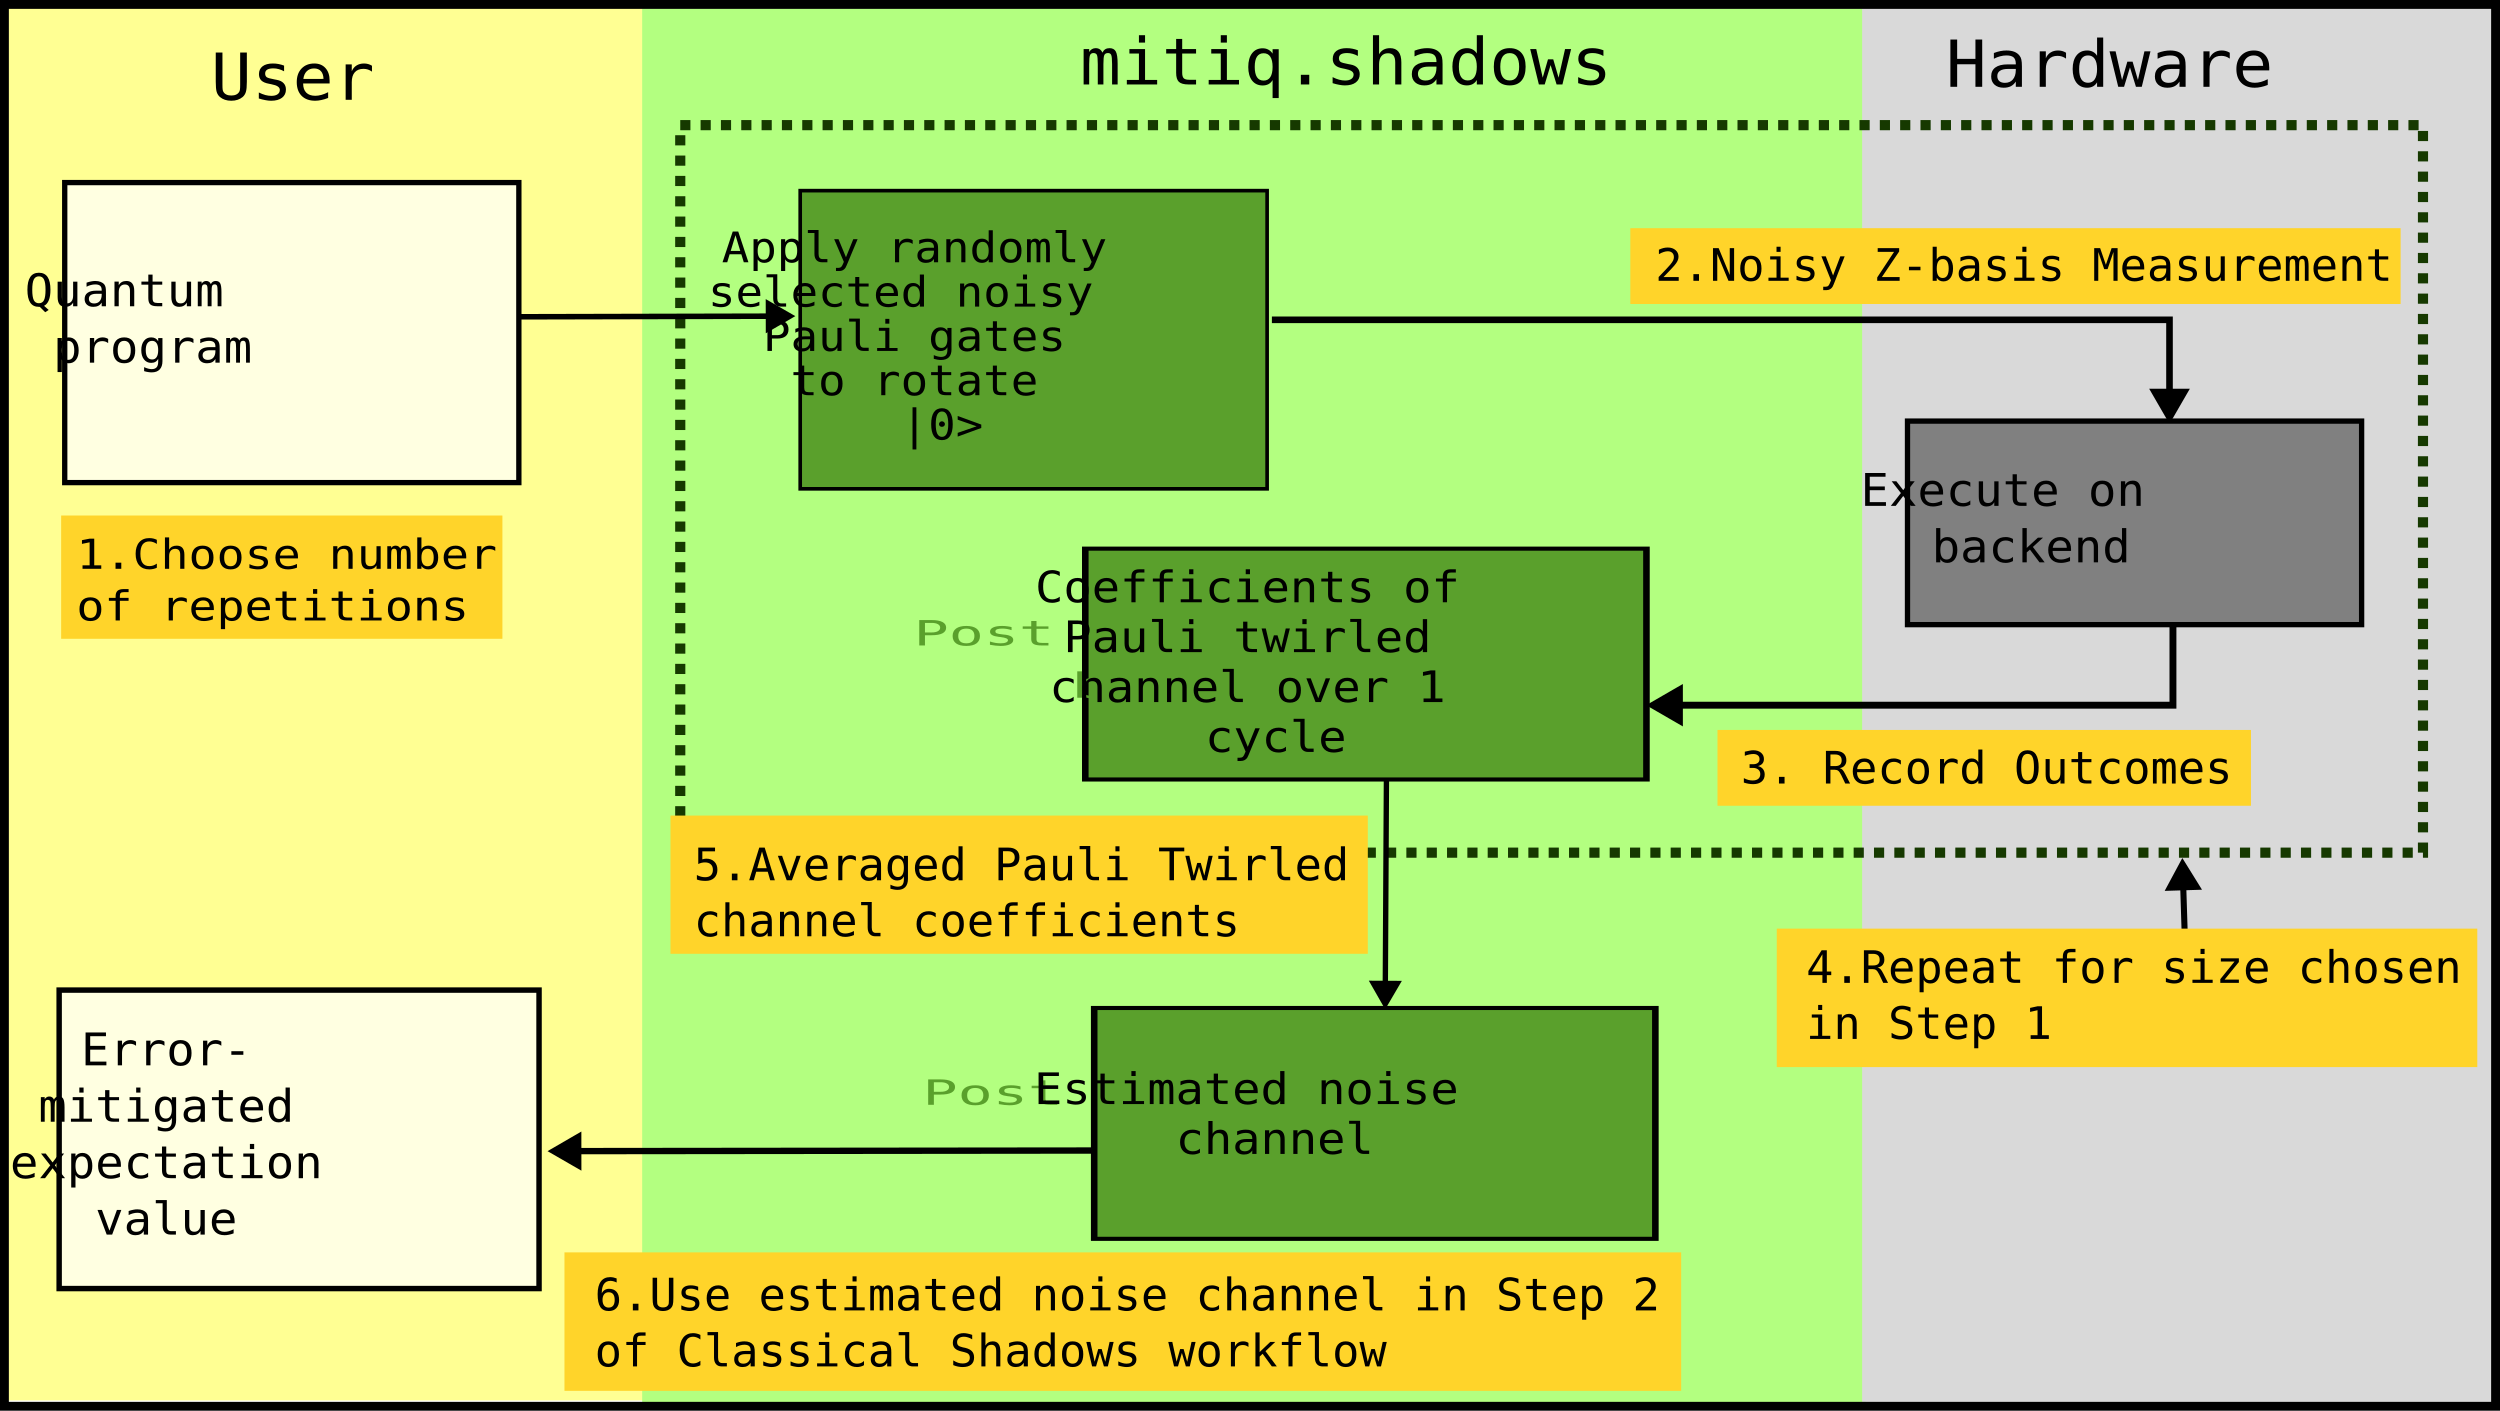
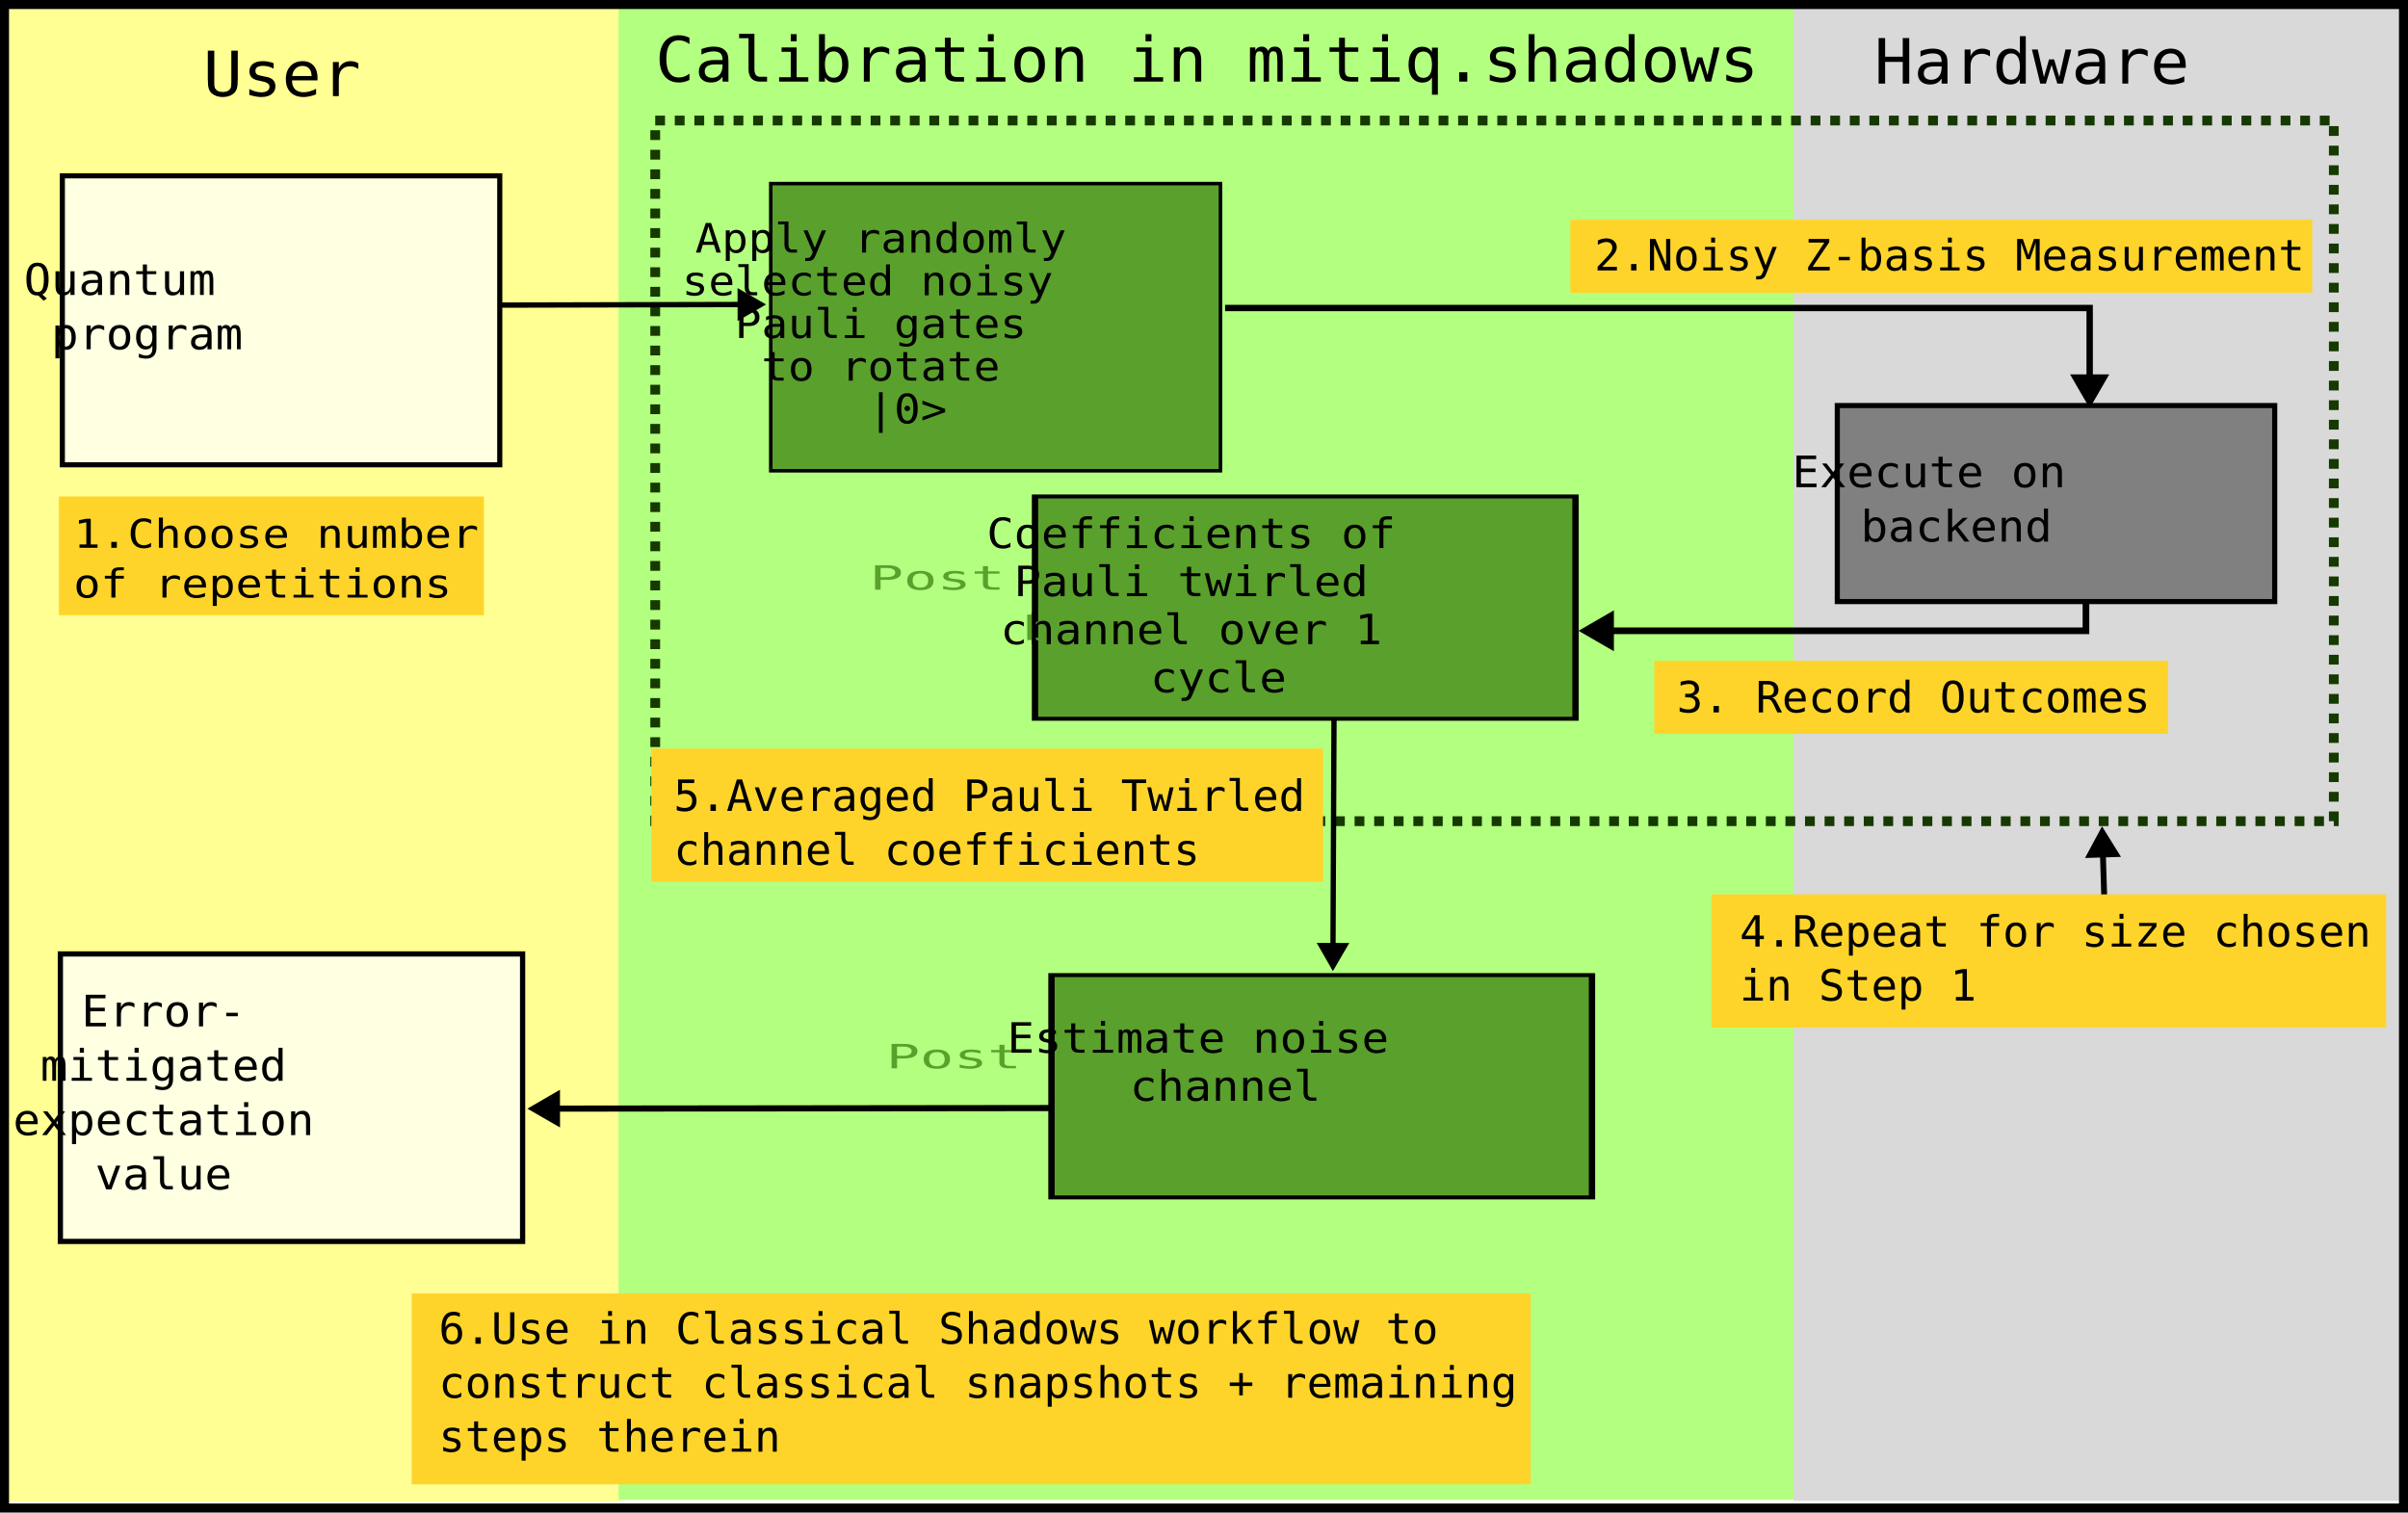
- <svg xmlns="http://www.w3.org/2000/svg" width="562.178mm" height="317.227mm" viewBox="0 0 562.179 317.227" version="1.1" id="svg993">
+ <svg xmlns="http://www.w3.org/2000/svg" width="562.178mm" height="353.167mm" viewBox="0 0 562.179 353.167" version="1.1" id="svg993">
  <defs id="defs987">
    <marker style="overflow:visible" id="Triangle" refX="0" refY="0" orient="auto-start-reverse" markerWidth="1" markerHeight="1" viewBox="0 0 1 1" preserveAspectRatio="xMidYMid">
      <path transform="scale(0.5)" style="fill:context-stroke;fill-rule:evenodd;stroke:context-stroke;stroke-width:1pt" d="M 5.77,0 -2.88,5 V -5 Z" id="path135" />
    </marker>
    <marker style="overflow:visible" id="marker64" refX="0" refY="0" orient="auto-start-reverse" markerWidth="1" markerHeight="1" viewBox="0 0 1 1" preserveAspectRatio="xMidYMid">
      <path transform="scale(0.5)" style="fill:context-stroke;fill-rule:evenodd;stroke:context-stroke;stroke-width:1pt" d="M 5.77,0 -2.88,5 V -5 Z" id="path64" />
    </marker>
    <marker style="overflow:visible" id="Triangle-8" refX="0" refY="0" orient="auto-start-reverse" markerWidth="1" markerHeight="1" viewBox="0 0 1 1" preserveAspectRatio="xMidYMid">
      <path transform="scale(0.5)" style="fill:context-stroke;fill-rule:evenodd;stroke:context-stroke;stroke-width:1pt" d="M 5.77,0 -2.88,5 V -5 Z" id="path135-1" />
    </marker>
    <marker style="overflow:visible" id="Triangle-8-8" refX="0" refY="0" orient="auto-start-reverse" markerWidth="1" markerHeight="1" viewBox="0 0 1 1" preserveAspectRatio="xMidYMid">
      <path transform="scale(0.5)" style="fill:context-stroke;fill-rule:evenodd;stroke:context-stroke;stroke-width:1pt" d="M 5.77,0 -2.88,5 V -5 Z" id="path135-1-9" />
    </marker>
    <marker style="overflow:visible" id="marker64-0" refX="0" refY="0" orient="auto-start-reverse" markerWidth="1" markerHeight="1" viewBox="0 0 1 1" preserveAspectRatio="xMidYMid">
      <path transform="scale(0.5)" style="fill:context-stroke;fill-rule:evenodd;stroke:context-stroke;stroke-width:1pt" d="M 5.77,0 -2.88,5 V -5 Z" id="path64-9" />
    </marker>
    <marker style="overflow:visible" id="marker64-0-6" refX="0" refY="0" orient="auto-start-reverse" markerWidth="1" markerHeight="1" viewBox="0 0 1 1" preserveAspectRatio="xMidYMid">
      <path transform="scale(0.5)" style="fill:context-stroke;fill-rule:evenodd;stroke:context-stroke;stroke-width:1pt" d="M 5.77,0 -2.88,5 V -5 Z" id="path64-9-0" />
    </marker>
  </defs>
-   <g id="layer1" transform="translate(-398.854,-323.3805)">
-     <rect x="400.716" y="323.771" width="143.1" height="314.527" fill="#ffff93" id="rect1721" style="stroke-width:0.344" />
-     <text font-family="'Lucida Console', 'Lucida Console_MSFontService', sans-serif" font-weight="400" font-stretch="semi-condensed" font-size="16.933px" id="text1723" x="435.793" y="354.134" style="font-size:14.928px;stroke-width:0.26" transform="scale(1.024036,0.9765281)">
+   <g id="layer1" transform="translate(-431.0496,-277.7151)">
+     <rect x="432.912" y="278.106" width="143.1" height="350.168" fill="#ffff93" id="rect1721" style="stroke-width:0.363" />
+     <text font-family="'Lucida Console', 'Lucida Console_MSFontService', sans-serif" font-weight="400" font-stretch="semi-condensed" font-size="16.933px" id="text1723" x="467.233" y="307.371" style="font-size:14.928px;stroke-width:0.26" transform="scale(1.024036,0.9765281)">
      <tspan style="font-style:normal;font-variant:normal;font-weight:normal;font-stretch:normal;font-size:14.928px;font-family:Monospace;-inkscape-font-specification:Monospace;stroke-width:0.26" id="tspan8">User</tspan>
    </text>
-     <rect x="543.261" y="325.227" width="275.118" height="314.518" fill="#afffff" id="rect1725" style="opacity:1;fill:#b3ff80;fill-opacity:1;stroke-width:0.376" />
-     <text font-weight="400" font-stretch="semi-condensed" font-size="16.933px" id="text1727" x="626.651" y="350.604" style="font-weight:400;font-stretch:semi-condensed;font-size:14.928px;font-family:'Lucida Console', 'Lucida Console_MSFontService', sans-serif;stroke-width:0.26" transform="scale(1.024036,0.9765281)">
-       <tspan style="font-style:normal;font-variant:normal;font-weight:normal;font-stretch:normal;font-size:14.928px;font-family:Monospace;-inkscape-font-specification:Monospace;stroke-width:0.26" id="tspan6">mitiq.shadows</tspan>
+     <rect x="575.457" y="279.562" width="275.118" height="348.356" fill="#afffff" id="rect1725" style="opacity:1;fill:#b3ff80;fill-opacity:1;stroke-width:0.396" />
+     <text font-weight="400" font-stretch="semi-condensed" font-size="16.933px" id="text1727" x="570.298" y="303.899" style="font-weight:400;font-stretch:semi-condensed;font-size:14.928px;font-family:'Lucida Console', 'Lucida Console_MSFontService', sans-serif;stroke-width:0.26" transform="scale(1.024036,0.9765281)">
+       <tspan style="font-style:normal;font-variant:normal;font-weight:normal;font-stretch:normal;font-size:14.928px;font-family:Monospace;-inkscape-font-specification:Monospace;stroke-width:0.26" id="tspan6">Calibration in mitiq.shadows</tspan>
    </text>
-     <g id="g32" transform="matrix(0.9929304,0,0,0.93195,467.8678,25.04209)">
+     <g id="g32" transform="matrix(0.9929304,0,0,0.93195,500.0635,-20.62332)">
      <g id="g50" transform="translate(-1.476125,14.57045)">
        <g id="g996" transform="matrix(1.419553,0,0,1.102178,62.92447,239.5822)" style="fill:#ffd42a">
          <rect x="-82.494" y="172.713" width="70.397" height="26.987" fill="#f2f2f2" id="rect1512" style="fill:#ffd42a;stroke-width:0.228" />
          <text font-weight="400" font-stretch="semi-condensed" font-size="9.525px" id="text1516" x="-78.588" y="183.826" style="font-weight:400;font-stretch:semi-condensed;font-size:9.525px;font-family:'Lucida Console', 'Lucida Console_MSFontService', sans-serif;fill:#ffd42a;stroke-width:0.265" />
          <text xml:space="preserve" style="font-style:normal;font-variant:normal;font-weight:normal;font-stretch:normal;font-size:8.713px;line-height:0.85;font-family:Monospace;-inkscape-font-specification:Monospace;fill:#99ff55;stroke:#000000;stroke-width:1.544;stroke-linecap:square;stroke-miterlimit:0;paint-order:stroke fill markers" x="-98.604" y="149.742" id="text2" transform="scale(0.7794904,1.282889)">
            <tspan id="tspan2" style="stroke-width:1.544" x="-98.604" y="149.742" />
          </text>
        </g>
        <text font-weight="400" font-stretch="semi-condensed" font-size="10.583px" id="text1524-6" x="-49.339" y="455.333" style="font-weight:400;font-stretch:semi-condensed;font-size:10.258px;font-family:'Lucida Console', 'Lucida Console_MSFontService', sans-serif;stroke-width:0.256" transform="scale(1.028301,0.972478)">
          <tspan x="-49.339" y="455.333" style="font-style:normal;font-variant:normal;font-weight:normal;font-stretch:normal;font-family:Monospace;-inkscape-font-specification:Monospace;stroke-width:0.256" id="tspan4">1.Choose number</tspan>
          <tspan x="-49.339" y="468.156" style="font-style:normal;font-variant:normal;font-weight:normal;font-stretch:normal;font-family:Monospace;-inkscape-font-specification:Monospace;stroke-width:0.256" id="tspan5">of repetitions</tspan>
        </text>
      </g>
      <text xml:space="preserve" style="font-size:8.467px;line-height:1.05;font-family:Monospace;-inkscape-font-specification:'Monospace, Normal';fill:#5aa02c;stroke:#000000;stroke-width:0.282;stroke-linecap:square;stroke-miterlimit:0;paint-order:stroke fill markers" x="66.326" y="445.157" id="text32">
        <tspan id="tspan32" style="stroke-width:0.282" x="66.326" y="445.157"> </tspan>
      </text>
    </g>
-     <g id="g47" transform="translate(612.3,8.702454)" style="stroke-width:1.1;stroke-dasharray:none">
+     <g id="g47" transform="translate(644.4957,-36.96295)" style="stroke-width:1.1;stroke-dasharray:none">
      <rect x="-33.503" y="357.547" width="104.997" height="67.053" stroke="#000000" stroke-width="1.628" stroke-miterlimit="8" fill="#ddffff" id="rect1769" style="fill:#5aa02c;stroke-width:0.818;stroke-dasharray:none" />
      <text xml:space="preserve" style="font-style:normal;font-variant:normal;font-weight:normal;font-stretch:normal;font-size:9.878px;line-height:1.05;font-family:Monospace;-inkscape-font-specification:'Monospace, Normal';font-variant-ligatures:normal;font-variant-caps:normal;font-variant-numeric:normal;font-variant-east-asian:normal;letter-spacing:0px;word-spacing:0px;fill:#000000;fill-opacity:1;stroke:none;stroke-width:1.1;stroke-dasharray:none" x="19.257" y="388.956" id="text916" transform="scale(1.040934,0.9606755)">
        <tspan x="19.257" y="388.956" style="font-style:normal;font-variant:normal;font-weight:normal;font-stretch:normal;font-size:9.878px;line-height:1.05;font-family:Monospace;-inkscape-font-specification:'Monospace, Normal';font-variant-ligatures:normal;font-variant-caps:normal;font-variant-numeric:normal;font-variant-east-asian:normal;text-align:center;text-anchor:middle;stroke-width:1.1;stroke-dasharray:none" id="tspan24">Apply randomly</tspan>
        <tspan x="19.257" y="399.328" style="font-style:normal;font-variant:normal;font-weight:normal;font-stretch:normal;font-size:9.878px;line-height:1.05;font-family:Monospace;-inkscape-font-specification:'Monospace, Normal';font-variant-ligatures:normal;font-variant-caps:normal;font-variant-numeric:normal;font-variant-east-asian:normal;text-align:center;text-anchor:middle;stroke-width:1.1;stroke-dasharray:none" id="tspan39">selected noisy </tspan>
        <tspan x="19.257" y="409.699" style="font-style:normal;font-variant:normal;font-weight:normal;font-stretch:normal;font-size:9.878px;line-height:1.05;font-family:Monospace;-inkscape-font-specification:'Monospace, Normal';font-variant-ligatures:normal;font-variant-caps:normal;font-variant-numeric:normal;font-variant-east-asian:normal;text-align:center;text-anchor:middle;stroke-width:1.1;stroke-dasharray:none" id="tspan40">Pauli gates</tspan>
        <tspan x="19.257" y="420.071" style="font-style:normal;font-variant:normal;font-weight:normal;font-stretch:normal;font-size:9.878px;line-height:1.05;font-family:Monospace;-inkscape-font-specification:'Monospace, Normal';font-variant-ligatures:normal;font-variant-caps:normal;font-variant-numeric:normal;font-variant-east-asian:normal;text-align:center;text-anchor:middle;stroke-width:1.1;stroke-dasharray:none" id="tspan41">to rotate</tspan>
        <tspan x="19.257" y="430.443" style="font-style:normal;font-variant:normal;font-weight:normal;font-stretch:normal;font-size:9.878px;line-height:1.05;font-family:Monospace;-inkscape-font-specification:'Monospace, Normal';font-variant-ligatures:normal;font-variant-caps:normal;font-variant-numeric:normal;font-variant-east-asian:normal;text-align:center;text-anchor:middle;stroke-width:1.1;stroke-dasharray:none" id="tspan42">|0&gt;</tspan>
      </text>
      <text xml:space="preserve" style="font-style:normal;font-variant:normal;font-weight:normal;font-stretch:normal;font-size:9.878px;line-height:1.05;font-family:Monospace;-inkscape-font-specification:'Monospace, Normal';font-variant-ligatures:normal;font-variant-caps:normal;font-variant-numeric:normal;font-variant-east-asian:normal;letter-spacing:0px;word-spacing:0px;fill:#000000;fill-opacity:1;stroke:none;stroke-width:1.1;stroke-dasharray:none" x="108.906" y="398.108" id="text916-60" transform="scale(1.040934,0.9606755)">
        <tspan x="108.906" y="398.108" style="font-style:normal;font-variant:normal;font-weight:normal;font-stretch:normal;font-size:9.878px;line-height:1.05;font-family:Monospace;-inkscape-font-specification:'Monospace, Normal';font-variant-ligatures:normal;font-variant-caps:normal;font-variant-numeric:normal;font-variant-east-asian:normal;text-align:center;text-anchor:middle;stroke-width:1.1;stroke-dasharray:none" id="tspan20" />
      </text>
      <text xml:space="preserve" style="font-size:9.878px;line-height:1.05;font-family:Monospace;-inkscape-font-specification:'Monospace, Normal';white-space:pre;inline-size:9.055;display:inline;opacity:0.2;fill:#000000;stroke:#1d1d1d;stroke-width:1.365;stroke-linecap:square;stroke-miterlimit:0;stroke-dasharray:none;stroke-opacity:1;paint-order:stroke fill markers" x="63.66" y="392.265" id="text15" />
      <text xml:space="preserve" style="font-size:9.878px;line-height:1.05;font-family:Monospace;-inkscape-font-specification:'Monospace, Normal';opacity:0.2;fill:#000000;stroke:#000000;stroke-width:1.365;stroke-linecap:square;stroke-miterlimit:0;stroke-dasharray:none;stroke-opacity:1;paint-order:stroke fill markers" x="45.384" y="385.451" id="text27">
        <tspan id="tspan27" style="stroke-width:1.365" x="45.384" y="385.451" />
      </text>
    </g>
-     <g id="g2" transform="translate(616.4978,79.74603)">
+     <g id="g2" transform="translate(649.4875,34.17717)">
      <rect x="-204.343" y="466.276" width="107.915" height="67.121" stroke-miterlimit="8" id="rect1743" style="fill:#ffffe1;stroke:#000000;stroke-width:1.223;stroke-miterlimit:8" />
      <text xml:space="preserve" style="font-style:normal;font-variant:normal;font-weight:normal;font-stretch:normal;font-size:10.382px;line-height:1.25;font-family:Monospace;-inkscape-font-specification:'Monospace, Normal';font-variant-ligatures:normal;font-variant-caps:normal;font-variant-numeric:normal;font-variant-east-asian:normal;letter-spacing:0px;word-spacing:0px;fill:#000000;fill-opacity:1;stroke:none;stroke-width:0.261" x="-148.088" y="494.247" id="text916-7-2" transform="scale(1.022868,0.9776431)">
        <tspan x="-148.088" y="494.247" style="font-style:normal;font-variant:normal;font-weight:normal;font-stretch:normal;font-size:10.382px;font-family:Monospace;-inkscape-font-specification:'Monospace, Normal';font-variant-ligatures:normal;font-variant-caps:normal;font-variant-numeric:normal;font-variant-east-asian:normal;text-align:center;text-anchor:middle;stroke-width:0.261" id="tspan918-3-2">Error-</tspan>
        <tspan x="-148.088" y="507.225" style="font-style:normal;font-variant:normal;font-weight:normal;font-stretch:normal;font-size:10.382px;font-family:Monospace;-inkscape-font-specification:'Monospace, Normal';font-variant-ligatures:normal;font-variant-caps:normal;font-variant-numeric:normal;font-variant-east-asian:normal;text-align:center;text-anchor:middle;stroke-width:0.261" id="tspan990">mitigated</tspan>
        <tspan x="-148.088" y="520.202" style="font-style:normal;font-variant:normal;font-weight:normal;font-stretch:normal;font-size:10.382px;font-family:Monospace;-inkscape-font-specification:'Monospace, Normal';font-variant-ligatures:normal;font-variant-caps:normal;font-variant-numeric:normal;font-variant-east-asian:normal;text-align:center;text-anchor:middle;stroke-width:0.261" id="tspan964-5">expectation</tspan>
        <tspan x="-148.088" y="533.179" style="font-style:normal;font-variant:normal;font-weight:normal;font-stretch:normal;font-size:10.382px;font-family:Monospace;-inkscape-font-specification:'Monospace, Normal';font-variant-ligatures:normal;font-variant-caps:normal;font-variant-numeric:normal;font-variant-east-asian:normal;text-align:center;text-anchor:middle;stroke-width:0.261" id="tspan994">value</tspan>
        <tspan x="-148.088" y="546.157" style="font-style:normal;font-variant:normal;font-weight:normal;font-stretch:normal;font-size:10.382px;font-family:Monospace;-inkscape-font-specification:'Monospace, Normal';font-variant-ligatures:normal;font-variant-caps:normal;font-variant-numeric:normal;font-variant-east-asian:normal;text-align:center;text-anchor:middle;stroke-width:0.261" id="tspan69" />
        <tspan x="-148.088" y="559.134" style="font-style:normal;font-variant:normal;font-weight:normal;font-stretch:normal;font-size:10.382px;font-family:Monospace;-inkscape-font-specification:'Monospace, Normal';font-variant-ligatures:normal;font-variant-caps:normal;font-variant-numeric:normal;font-variant-east-asian:normal;text-align:center;text-anchor:middle;stroke-width:0.261" id="tspan67" />
      </text>
    </g>
-     <g id="g4" transform="translate(607.6231,3.992856)">
+     <g id="g4" transform="translate(639.8188,-41.67255)">
      <g id="g3">
        <rect x="-194.215" y="360.443" width="102.121" height="67.469" stroke="#000000" stroke-width="1.195" stroke-miterlimit="8" fill="#ffffe1" id="rect1737" />
        <text xml:space="preserve" style="font-style:normal;font-variant:normal;font-weight:normal;font-stretch:normal;font-size:10.382px;line-height:1.25;font-family:Monospace;-inkscape-font-specification:'Monospace, Normal';font-variant-ligatures:normal;font-variant-caps:normal;font-variant-numeric:normal;font-variant-east-asian:normal;letter-spacing:0px;word-spacing:0px;fill:#000000;fill-opacity:1;stroke:none;stroke-width:0.261" x="-142.418" y="397.13" id="text1017" transform="scale(1.022868,0.9776431)">
          <tspan id="tspan1015" x="-142.418" y="397.13" style="font-style:normal;font-variant:normal;font-weight:normal;font-stretch:normal;font-size:10.382px;font-family:Monospace;-inkscape-font-specification:'Monospace, Normal';font-variant-ligatures:normal;font-variant-caps:normal;font-variant-numeric:normal;font-variant-east-asian:normal;text-align:center;text-anchor:middle;stroke-width:0.261">Quantum</tspan>
          <tspan x="-142.418" y="410.108" style="font-style:normal;font-variant:normal;font-weight:normal;font-stretch:normal;font-size:10.382px;font-family:Monospace;-inkscape-font-specification:'Monospace, Normal';font-variant-ligatures:normal;font-variant-caps:normal;font-variant-numeric:normal;font-variant-east-asian:normal;text-align:center;text-anchor:middle;stroke-width:0.261" id="tspan1021">program</tspan>
        </text>
      </g>
    </g>
-     <path style="fill:#000000;stroke:#000000;stroke-width:0.1;stroke-linecap:square;stroke-miterlimit:0;paint-order:stroke fill markers" d="M 890.081,530.598 Z" id="path19" />
-     <text xml:space="preserve" style="font-style:normal;font-variant:normal;font-weight:normal;font-stretch:normal;font-size:8.499px;line-height:0.85;font-family:Monospace;-inkscape-font-specification:Monospace;fill:#99ff55;stroke:#000000;stroke-width:1.506;stroke-linecap:square;stroke-miterlimit:0;paint-order:stroke fill markers" x="550.338" y="452.667" id="text3" transform="scale(1.00387,0.9961448)">
-       <tspan id="tspan3" style="stroke-width:1.506" x="550.338" y="452.667"> </tspan>
+     <path style="fill:#000000;stroke:#000000;stroke-width:0.1;stroke-linecap:square;stroke-miterlimit:0;paint-order:stroke fill markers" d="M 922.276,484.933 Z" id="path19" />
+     <text xml:space="preserve" style="font-style:normal;font-variant:normal;font-weight:normal;font-stretch:normal;font-size:8.499px;line-height:0.85;font-family:Monospace;-inkscape-font-specification:Monospace;fill:#99ff55;stroke:#000000;stroke-width:1.506;stroke-linecap:square;stroke-miterlimit:0;paint-order:stroke fill markers" x="582.41" y="406.825" id="text3" transform="scale(1.00387,0.9961448)">
+       <tspan id="tspan3" style="stroke-width:1.506" x="582.41" y="406.825"> </tspan>
    </text>
-     <rect x="817.599" y="324.917" width="141.891" height="313.718" fill="#d9d9d9" id="rect1757" style="stroke-width:0.342" />
-     <text font-family="'Lucida Console', 'Lucida Console_MSFontService', sans-serif" font-weight="400" font-stretch="semi-condensed" font-size="16.933px" id="text1759" x="816.784" y="351.138" style="font-size:14.928px;stroke-width:0.26" transform="scale(1.024036,0.9765281)">
+     <rect x="849.795" y="279.252" width="141.891" height="348.924" fill="#d9d9d9" id="rect1757" style="stroke-width:0.361" />
+     <text font-family="'Lucida Console', 'Lucida Console_MSFontService', sans-serif" font-weight="400" font-stretch="semi-condensed" font-size="16.933px" id="text1759" x="848.224" y="304.375" style="font-size:14.928px;stroke-width:0.26" transform="scale(1.024036,0.9765281)">
      <tspan style="font-style:normal;font-variant:normal;font-weight:normal;font-stretch:normal;font-size:14.928px;font-family:Monospace;-inkscape-font-specification:Monospace;stroke-width:0.26" id="tspan7">Hardware</tspan>
    </text>
-     <g id="g980-7" transform="matrix(0.9932722,0,0,0.9812791,872.923,85.06966)">
+     <g id="g980-7" transform="matrix(0.9932722,0,0,0.9812791,905.1188,39.40425)">
      <rect x="-108.185" y="295.148" width="174.393" height="17.373" id="rect1522-7" style="fill:#ffd42a;stroke-width:0.298" />
      <text font-weight="400" font-stretch="semi-condensed" font-size="10.583px" id="text1524-64" x="-102.539" y="307.203" style="font-weight:400;font-stretch:semi-condensed;font-size:10.271px;font-family:'Lucida Console', 'Lucida Console_MSFontService', sans-serif;stroke-width:0.265">
        <tspan style="font-style:normal;font-variant:normal;font-weight:normal;font-stretch:normal;font-size:10.271px;font-family:Monospace;-inkscape-font-specification:Monospace" id="tspan1-3">2.Noisy Z-basis Measurement</tspan>
      </text>
    </g>
-     <g id="g980-7-4" transform="matrix(0.9932722,0,0,0.9812791,850.1098,267.1726)">
+     <g id="g980-7-4" transform="matrix(0.9932722,0,0,0.9812791,882.3055,211.6543)">
      <g id="g62" transform="translate(37.73844,-0.3707144)">
        <g id="g63" transform="translate(-7.895565,-70.22064)">
          <rect x="-95.326" y="295.148" width="120.777" height="17.373" id="rect1522-7-7" style="fill:#ffd42a;stroke-width:0.248" />
          <text font-weight="400" font-stretch="semi-condensed" font-size="10.583px" id="text1524-64-7" x="-90.044" y="307.425" style="font-weight:400;font-stretch:semi-condensed;font-size:10.271px;font-family:'Lucida Console', 'Lucida Console_MSFontService', sans-serif;stroke-width:0.265">
            <tspan style="font-style:normal;font-variant:normal;font-weight:normal;font-stretch:normal;font-size:10.271px;font-family:Monospace;-inkscape-font-specification:Monospace" id="tspan1-3-5">3. Record Outcomes</tspan>
          </text>
        </g>
      </g>
    </g>
-     <rect style="mix-blend-mode:normal;fill:none;fill-rule:evenodd;stroke:#163900;stroke-width:2.286;stroke-dasharray:2.286, 2.286;stroke-dashoffset:0;stroke-opacity:1" id="rect1-0" width="391.89" height="163.597" x="551.824" y="351.522" />
-     <path style="display:inline;fill:none;fill-rule:evenodd;stroke:#000000;stroke-width:1.551;stroke-linecap:butt;stroke-linejoin:miter;stroke-dasharray:none;stroke-opacity:1;marker-start:url(#Triangle-8)" d="M 774.534,481.959 H 887.489 V 446.707" id="path53-2" />
-     <path style="display:inline;fill:none;fill-rule:evenodd;stroke:#000000;stroke-width:1.487;stroke-linecap:butt;stroke-linejoin:miter;stroke-dasharray:none;stroke-opacity:1;marker-start:url(#Triangle-8-8)" d="M 886.714,413.428 V 395.298 H 684.866" id="path53-2-3" />
-     <path style="fill:none;fill-rule:evenodd;stroke:#000000;stroke-width:1.249;stroke-linecap:butt;stroke-linejoin:miter;stroke-dasharray:none;stroke-opacity:1;marker-start:url(#marker64)" d="m 573.265,394.478 -57.898,0.14" id="path63" />
-     <path style="fill:none;fill-rule:evenodd;stroke:#000000;stroke-width:1.207;stroke-linecap:butt;stroke-linejoin:miter;stroke-dasharray:none;stroke-opacity:1;marker-start:url(#marker64-0)" d="m 710.365,546.068 0.267,-49.177" id="path63-3" />
-     <path style="fill:none;fill-rule:evenodd;stroke:#000000;stroke-width:1.43;stroke-linecap:butt;stroke-linejoin:miter;stroke-dasharray:none;stroke-opacity:1;marker-start:url(#marker64-0-6)" d="m 527.055,582.234 128.534,-0.145" id="path63-3-6" />
-     <rect style="mix-blend-mode:normal;fill:none;fill-rule:evenodd;stroke:#000000;stroke-width:1.993;stroke-dasharray:none;stroke-opacity:1" id="rect1" width="560.186" height="315.235" x="399.85" y="324.377" />
-     <path style="fill:none;fill-rule:evenodd;stroke:#000000;stroke-width:1.365;stroke-linecap:butt;stroke-linejoin:miter;stroke-dasharray:none;stroke-opacity:1;marker-start:url(#Triangle)" d="m 889.75,521.165 0.481,15.365" id="path1" />
-     <g id="g980-7-9" transform="matrix(0.9932722,0,0,0.981279,893.9054,270.7865)">
+     <rect style="mix-blend-mode:normal;fill:none;fill-rule:evenodd;stroke:#163900;stroke-width:2.286;stroke-dasharray:2.286, 2.286;stroke-dashoffset:0;stroke-opacity:1" id="rect1-0" width="391.89" height="163.597" x="584.02" y="305.857" />
+     <path style="display:inline;fill:none;fill-rule:evenodd;stroke:#000000;stroke-width:1.551;stroke-linecap:butt;stroke-linejoin:miter;stroke-dasharray:none;stroke-opacity:1;marker-start:url(#Triangle-8)" d="M 805.086,424.999 H 918.041 V 389.748" id="path53-2" />
+     <path style="display:inline;fill:none;fill-rule:evenodd;stroke:#000000;stroke-width:1.487;stroke-linecap:butt;stroke-linejoin:miter;stroke-dasharray:none;stroke-opacity:1;marker-start:url(#Triangle-8-8)" d="M 918.91,367.762 V 349.633 H 717.061" id="path53-2-3" />
+     <path style="fill:none;fill-rule:evenodd;stroke:#000000;stroke-width:1.249;stroke-linecap:butt;stroke-linejoin:miter;stroke-dasharray:none;stroke-opacity:1;marker-start:url(#marker64)" d="m 605.461,348.813 -57.898,0.14" id="path63" />
+     <path style="fill:none;fill-rule:evenodd;stroke:#000000;stroke-width:1.237;stroke-linecap:butt;stroke-linejoin:miter;stroke-dasharray:none;stroke-opacity:1;marker-start:url(#marker64-0)" d="m 742.248,500.073 0.247,-55.671" id="path63-3" />
+     <path style="fill:none;fill-rule:evenodd;stroke:#000000;stroke-width:1.43;stroke-linecap:butt;stroke-linejoin:miter;stroke-dasharray:none;stroke-opacity:1;marker-start:url(#marker64-0-6)" d="M 559.251,536.569 687.785,536.424" id="path63-3-6" />
+     <rect style="mix-blend-mode:normal;fill:none;fill-rule:evenodd;stroke:#000000;stroke-width:2.103;stroke-dasharray:none;stroke-opacity:1" id="rect1" width="560.076" height="351.065" x="432.101" y="278.766" />
+     <path style="fill:none;fill-rule:evenodd;stroke:#000000;stroke-width:1.365;stroke-linecap:butt;stroke-linejoin:miter;stroke-dasharray:none;stroke-opacity:1;marker-start:url(#Triangle)" d="m 921.946,475.5 0.481,15.365" id="path1" />
+     <g id="g980-7-9" transform="matrix(0.9932722,0,0,0.981279,926.1011,225.1211)">
      <g id="g51" transform="translate(-59.3989,-31.6017)">
        <rect x="-36.756" y="298.007" width="158.596" height="31.731" id="rect1522-7-2" style="fill:#ffd42a;stroke-width:0.385" />
        <text font-weight="400" font-stretch="semi-condensed" font-size="10.583px" id="text1524-64-5" x="-30.108" y="310.442" style="font-weight:400;font-stretch:semi-condensed;font-size:10.271px;font-family:'Lucida Console', 'Lucida Console_MSFontService', sans-serif;stroke-width:0.265">
          <tspan id="tspan21" x="-30.108" y="310.442">
            <tspan style="font-style:normal;font-variant:normal;font-weight:normal;font-stretch:normal;font-size:10.271px;font-family:Monospace;-inkscape-font-specification:Monospace" id="tspan1-3-4">4.Repeat for size chosen</tspan>
          </tspan>
          <tspan id="tspan22" x="-30.108" y="323.28">
            <tspan style="font-style:normal;font-variant:normal;font-weight:normal;font-stretch:normal;font-size:10.271px;font-family:Monospace;-inkscape-font-specification:Monospace" id="tspan23">in Step 1</tspan>
          </tspan>
        </text>
      </g>
    </g>
-     <rect x="525.786" y="605.002" width="251.115" height="31.137" id="rect1522-7-2-1" style="fill:#ffd42a;stroke-width:0.479" />
-     <text font-weight="400" font-stretch="semi-condensed" font-size="10.583px" id="text1524-64-5-8" x="529.361" y="621.817" style="font-weight:400;font-stretch:semi-condensed;font-size:10.14px;font-family:'Lucida Console', 'Lucida Console_MSFontService', sans-serif;stroke-width:0.261" transform="scale(1.006092,0.9939445)">
-       <tspan id="tspan22-2" x="529.361" y="621.817" style="font-style:normal;font-variant:normal;font-weight:normal;font-stretch:normal;font-size:10.14px;font-family:Monospace;-inkscape-font-specification:Monospace;stroke-width:0.261">6.Use estimated noise channel in Step 2</tspan>
-       <tspan x="529.361" y="634.492" style="font-style:normal;font-variant:normal;font-weight:normal;font-stretch:normal;font-size:10.14px;font-family:Monospace;-inkscape-font-specification:Monospace;stroke-width:0.261" id="tspan29">of Classical Shadows workflow</tspan>
+     <rect x="527.157" y="579.728" width="261.228" height="44.562" id="rect1522-7-2-1" style="fill:#ffd42a;stroke-width:0.585" />
+     <text font-weight="400" font-stretch="semi-condensed" font-size="10.583px" id="text1524-64-5-8" x="530.231" y="595.079" style="font-weight:400;font-stretch:semi-condensed;font-size:10.14px;font-family:'Lucida Console', 'Lucida Console_MSFontService', sans-serif;stroke-width:0.261" transform="scale(1.006092,0.9939445)">
+       <tspan x="530.231" y="595.079" style="font-style:normal;font-variant:normal;font-weight:normal;font-stretch:normal;font-size:10.14px;font-family:Monospace;-inkscape-font-specification:Monospace;stroke-width:0.261" id="tspan33">6.Use in Classical Shadows workflow to</tspan>
+       <tspan x="530.231" y="607.754" style="font-style:normal;font-variant:normal;font-weight:normal;font-stretch:normal;font-size:10.14px;font-family:Monospace;-inkscape-font-specification:Monospace;stroke-width:0.261" id="tspan37">construct classical snapshots + remaining</tspan>
+       <tspan x="530.231" y="620.428" style="font-style:normal;font-variant:normal;font-weight:normal;font-stretch:normal;font-size:10.14px;font-family:Monospace;-inkscape-font-specification:Monospace;stroke-width:0.261" id="tspan38">steps therein</tspan>
    </text>
-     <g id="g30" transform="translate(641.8607,1.089506)">
+     <g id="g30" transform="translate(674.0564,-44.5759)">
      <rect x="185.934" y="416.983" width="102.121" height="45.773" stroke="#000000" stroke-width="1.195" stroke-miterlimit="8" fill="#a6a6a6" id="rect1761" style="fill:#808080;fill-opacity:1" />
      <text xml:space="preserve" style="font-style:normal;font-variant:normal;font-weight:normal;font-stretch:normal;font-size:10.382px;line-height:1.25;font-family:Monospace;-inkscape-font-specification:'Monospace, Normal';font-variant-ligatures:normal;font-variant-caps:normal;font-variant-numeric:normal;font-variant-east-asian:normal;letter-spacing:0px;word-spacing:0px;fill:#000000;fill-opacity:1;stroke:none;stroke-width:0.261" x="230.839" y="446.023" id="text916-7-0" transform="scale(1.022868,0.9776431)">
        <tspan x="230.839" y="446.023" style="font-style:normal;font-variant:normal;font-weight:normal;font-stretch:normal;font-size:10.382px;font-family:Monospace;-inkscape-font-specification:'Monospace, Normal';font-variant-ligatures:normal;font-variant-caps:normal;font-variant-numeric:normal;font-variant-east-asian:normal;text-align:center;text-anchor:middle;stroke-width:0.261" id="tspan964-4">Execute on</tspan>
        <tspan x="230.839" y="459.001" style="font-style:normal;font-variant:normal;font-weight:normal;font-stretch:normal;font-size:10.382px;font-family:Monospace;-inkscape-font-specification:'Monospace, Normal';font-variant-ligatures:normal;font-variant-caps:normal;font-variant-numeric:normal;font-variant-east-asian:normal;text-align:center;text-anchor:middle;stroke-width:0.261" id="tspan1013">backend</tspan>
      </text>
    </g>
-     <g id="g34" transform="translate(675.6399,-17.00919)">
+     <g id="g34" transform="translate(705.4176,-70.13313)">
      <g id="g6" transform="matrix(1.235681,0,0,0.7724123,-26.70725,105.4864)" style="fill:#5aa02c">
        <rect x="-4.878" y="463.844" width="102.121" height="67.204" stroke="#000000" stroke-width="1.195" stroke-miterlimit="8" fill="#ddffff" id="rect1769-3" style="fill:#5aa02c" />
        <text xml:space="preserve" style="font-style:normal;font-variant:normal;font-weight:normal;font-stretch:normal;font-size:10.382px;line-height:0.75;font-family:Monospace;-inkscape-font-specification:'Monospace, Normal';font-variant-ligatures:normal;font-variant-caps:normal;font-variant-numeric:normal;font-variant-east-asian:normal;letter-spacing:0px;word-spacing:0px;fill:#5aa02c;fill-opacity:1;stroke:none;stroke-width:0.261" x="45.943" y="503.283" id="text916-6" transform="scale(1.022868,0.9776431)">
          <tspan x="45.943" y="503.283" style="font-style:normal;font-variant:normal;font-weight:normal;font-stretch:normal;font-size:10.382px;line-height:0.75;font-family:Monospace;-inkscape-font-specification:'Monospace, Normal';font-variant-ligatures:normal;font-variant-caps:normal;font-variant-numeric:normal;font-variant-east-asian:normal;text-align:center;text-anchor:middle;fill:#5aa02c;stroke-width:0.261" id="tspan10-5">Post processing</tspan>
          <tspan x="45.943" y="511.07" style="font-style:normal;font-variant:normal;font-weight:normal;font-stretch:normal;font-size:10.382px;line-height:0.75;font-family:Monospace;-inkscape-font-specification:'Monospace, Normal';font-variant-ligatures:normal;font-variant-caps:normal;font-variant-numeric:normal;font-variant-east-asian:normal;text-align:center;text-anchor:middle;fill:#5aa02c;stroke-width:0.261" id="tspan16" />
          <tspan x="45.943" y="518.856" style="font-style:normal;font-variant:normal;font-weight:normal;font-stretch:normal;font-size:10.382px;line-height:0.75;font-family:Monospace;-inkscape-font-specification:'Monospace, Normal';font-variant-ligatures:normal;font-variant-caps:normal;font-variant-numeric:normal;font-variant-east-asian:normal;text-align:center;text-anchor:middle;fill:#5aa02c;stroke-width:0.261" id="tspan11-3">by mitiq</tspan>
        </text>
      </g>
      <text xml:space="preserve" style="font-style:normal;font-variant:normal;font-weight:normal;font-stretch:normal;font-size:10.159px;line-height:1.15;font-family:Monospace;-inkscape-font-specification:'Monospace, Normal';font-variant-ligatures:normal;font-variant-caps:normal;font-variant-numeric:normal;font-variant-east-asian:normal;letter-spacing:0px;word-spacing:0px;fill:#000000;fill-opacity:1;stroke:none;stroke-width:0.255" x="31.107" y="495.292" id="text916-3" transform="scale(1.040934,0.9606755)">
        <tspan x="31.107" y="495.292" style="font-style:normal;font-variant:normal;font-weight:normal;font-stretch:normal;font-size:10.159px;line-height:1.15;font-family:Monospace;-inkscape-font-specification:'Monospace, Normal';font-variant-ligatures:normal;font-variant-caps:normal;font-variant-numeric:normal;font-variant-east-asian:normal;text-align:center;text-anchor:middle;stroke-width:0.255" id="tspan9">Coefficients of</tspan>
        <tspan x="31.107" y="506.974" style="font-style:normal;font-variant:normal;font-weight:normal;font-stretch:normal;font-size:10.159px;line-height:1.15;font-family:Monospace;-inkscape-font-specification:'Monospace, Normal';font-variant-ligatures:normal;font-variant-caps:normal;font-variant-numeric:normal;font-variant-east-asian:normal;text-align:center;text-anchor:middle;stroke-width:0.255" id="tspan10">Pauli twirled</tspan>
        <tspan x="31.107" y="518.656" style="font-style:normal;font-variant:normal;font-weight:normal;font-stretch:normal;font-size:10.159px;line-height:1.15;font-family:Monospace;-inkscape-font-specification:'Monospace, Normal';font-variant-ligatures:normal;font-variant-caps:normal;font-variant-numeric:normal;font-variant-east-asian:normal;text-align:center;text-anchor:middle;stroke-width:0.255" id="tspan11">channel over 1</tspan>
        <tspan x="31.107" y="530.338" style="font-style:normal;font-variant:normal;font-weight:normal;font-stretch:normal;font-size:10.159px;line-height:1.15;font-family:Monospace;-inkscape-font-specification:'Monospace, Normal';font-variant-ligatures:normal;font-variant-caps:normal;font-variant-numeric:normal;font-variant-east-asian:normal;text-align:center;text-anchor:middle;stroke-width:0.255" id="tspan15">cycle</tspan>
      </text>
    </g>
-     <g id="g980" transform="matrix(0.9932722,0,0,0.981279,646.9803,196.7041)">
+     <g id="g980" transform="matrix(0.9932722,0,0,0.981279,680.4692,142.4334)">
      <rect x="-98.018" y="315.99" width="157.878" height="31.676" id="rect1522" style="fill:#ffd42a;stroke-width:0.383" />
      <text font-weight="400" font-stretch="semi-condensed" font-size="10.583px" id="text1524" x="-92.752" y="330.815" style="font-weight:400;font-stretch:semi-condensed;font-size:10.271px;font-family:'Lucida Console', 'Lucida Console_MSFontService', sans-serif;stroke-width:0.265">
        <tspan id="tspan17" x="-92.752" y="330.815">
          <tspan style="font-style:normal;font-variant:normal;font-weight:normal;font-stretch:normal;font-size:10.271px;font-family:Monospace;-inkscape-font-specification:Monospace" id="tspan1">5.Averaged Pauli Twirled</tspan>
        </tspan>
        <tspan id="tspan18" x="-92.752" y="343.654">
          <tspan style="font-style:normal;font-variant:normal;font-weight:normal;font-stretch:normal;font-size:10.271px;font-family:Monospace;-inkscape-font-specification:Monospace" id="tspan19">channel coefficients</tspan>
        </tspan>
      </text>
    </g>
-     <g id="g34-3" transform="translate(677.6437,86.28278)">
+     <g id="g34-3" transform="translate(709.2658,41.62844)">
      <g id="g6-6" transform="matrix(1.235681,0,0,0.7724123,-26.70725,105.4864)" style="fill:#5aa02c">
        <rect x="-4.878" y="463.844" width="102.121" height="67.204" stroke="#000000" stroke-width="1.195" stroke-miterlimit="8" fill="#ddffff" id="rect1769-3-7" style="fill:#5aa02c" />
        <text xml:space="preserve" style="font-style:normal;font-variant:normal;font-weight:normal;font-stretch:normal;font-size:10.382px;line-height:0.75;font-family:Monospace;-inkscape-font-specification:'Monospace, Normal';font-variant-ligatures:normal;font-variant-caps:normal;font-variant-numeric:normal;font-variant-east-asian:normal;letter-spacing:0px;word-spacing:0px;fill:#5aa02c;fill-opacity:1;stroke:none;stroke-width:0.261" x="45.943" y="503.283" id="text916-6-5" transform="scale(1.022868,0.9776431)">
          <tspan x="45.943" y="503.283" style="font-style:normal;font-variant:normal;font-weight:normal;font-stretch:normal;font-size:10.382px;line-height:0.75;font-family:Monospace;-inkscape-font-specification:'Monospace, Normal';font-variant-ligatures:normal;font-variant-caps:normal;font-variant-numeric:normal;font-variant-east-asian:normal;text-align:center;text-anchor:middle;fill:#5aa02c;stroke-width:0.261" id="tspan10-5-3">Post processing</tspan>
          <tspan x="45.943" y="511.07" style="font-style:normal;font-variant:normal;font-weight:normal;font-stretch:normal;font-size:10.382px;line-height:0.75;font-family:Monospace;-inkscape-font-specification:'Monospace, Normal';font-variant-ligatures:normal;font-variant-caps:normal;font-variant-numeric:normal;font-variant-east-asian:normal;text-align:center;text-anchor:middle;fill:#5aa02c;stroke-width:0.261" id="tspan16-5" />
          <tspan x="45.943" y="518.856" style="font-style:normal;font-variant:normal;font-weight:normal;font-stretch:normal;font-size:10.382px;line-height:0.75;font-family:Monospace;-inkscape-font-specification:'Monospace, Normal';font-variant-ligatures:normal;font-variant-caps:normal;font-variant-numeric:normal;font-variant-east-asian:normal;text-align:center;text-anchor:middle;fill:#5aa02c;stroke-width:0.261" id="tspan11-3-6">by m</tspan>
        </text>
      </g>
-       <text xml:space="preserve" style="font-style:normal;font-variant:normal;font-weight:normal;font-stretch:normal;font-size:10.159px;line-height:1.15;font-family:Monospace;-inkscape-font-specification:'Monospace, Normal';font-variant-ligatures:normal;font-variant-caps:normal;font-variant-numeric:normal;font-variant-east-asian:normal;letter-spacing:0px;word-spacing:0px;fill:#000000;fill-opacity:1;stroke:none;stroke-width:0.255" x="28.946" y="505.233" id="text916-3-2" transform="scale(1.040934,0.9606755)">
-         <tspan x="28.946" y="505.233" style="font-style:normal;font-variant:normal;font-weight:normal;font-stretch:normal;font-size:10.159px;line-height:1.15;font-family:Monospace;-inkscape-font-specification:'Monospace, Normal';font-variant-ligatures:normal;font-variant-caps:normal;font-variant-numeric:normal;font-variant-east-asian:normal;text-align:center;text-anchor:middle;stroke-width:0.255" id="tspan15-7">Estimated noise</tspan>
-         <tspan x="32.004" y="516.915" style="font-style:normal;font-variant:normal;font-weight:normal;font-stretch:normal;font-size:10.159px;line-height:1.15;font-family:Monospace;-inkscape-font-specification:'Monospace, Normal';font-variant-ligatures:normal;font-variant-caps:normal;font-variant-numeric:normal;font-variant-east-asian:normal;text-align:center;text-anchor:middle;stroke-width:0.255" id="tspan30">channel </tspan>
+       <text xml:space="preserve" style="font-style:normal;font-variant:normal;font-weight:normal;font-stretch:normal;font-size:10.159px;line-height:1.15;font-family:Monospace;-inkscape-font-specification:'Monospace, Normal';font-variant-ligatures:normal;font-variant-caps:normal;font-variant-numeric:normal;font-variant-east-asian:normal;letter-spacing:0px;word-spacing:0px;fill:#000000;fill-opacity:1;stroke:none;stroke-width:0.255" x="28.946" y="501.605" id="text916-3-2" transform="scale(1.040934,0.9606755)">
+         <tspan x="28.946" y="501.605" style="font-style:normal;font-variant:normal;font-weight:normal;font-stretch:normal;font-size:10.159px;line-height:1.15;font-family:Monospace;-inkscape-font-specification:'Monospace, Normal';font-variant-ligatures:normal;font-variant-caps:normal;font-variant-numeric:normal;font-variant-east-asian:normal;text-align:center;text-anchor:middle;stroke-width:0.255" id="tspan15-7">Estimate noise</tspan>
+         <tspan x="32.004" y="513.287" style="font-style:normal;font-variant:normal;font-weight:normal;font-stretch:normal;font-size:10.159px;line-height:1.15;font-family:Monospace;-inkscape-font-specification:'Monospace, Normal';font-variant-ligatures:normal;font-variant-caps:normal;font-variant-numeric:normal;font-variant-east-asian:normal;text-align:center;text-anchor:middle;stroke-width:0.255" id="tspan34">channel </tspan>
      </text>
    </g>
  </g>
</svg>
